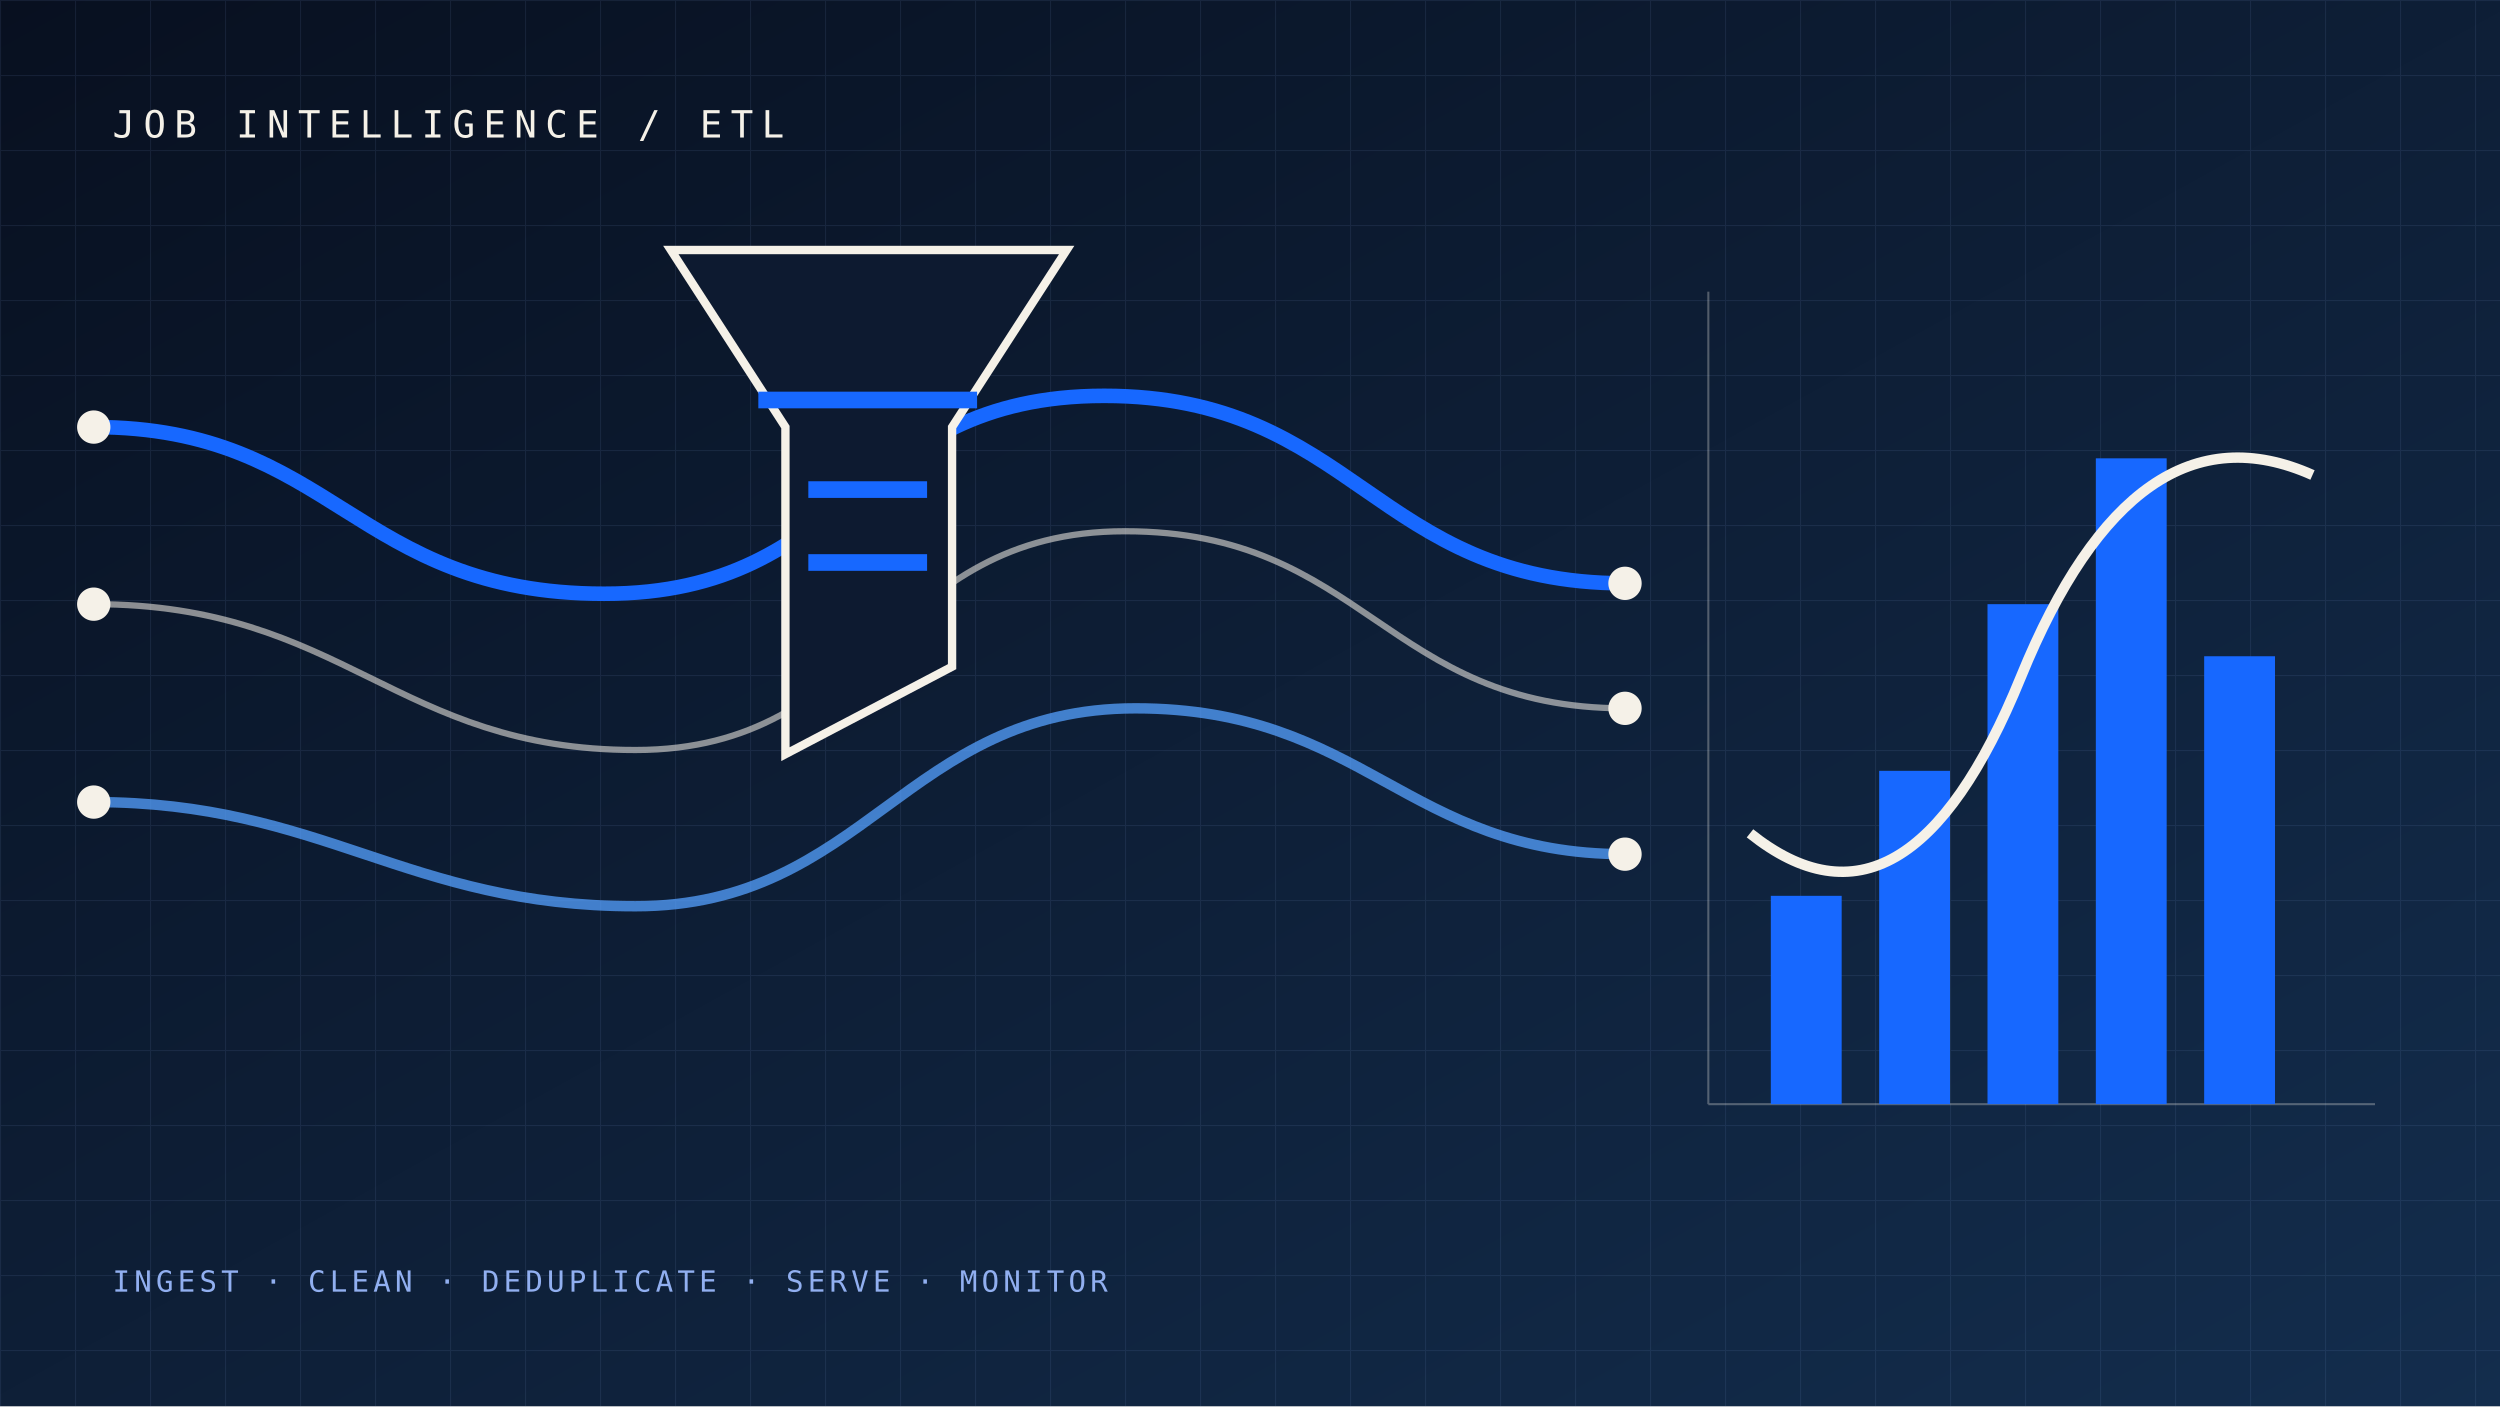
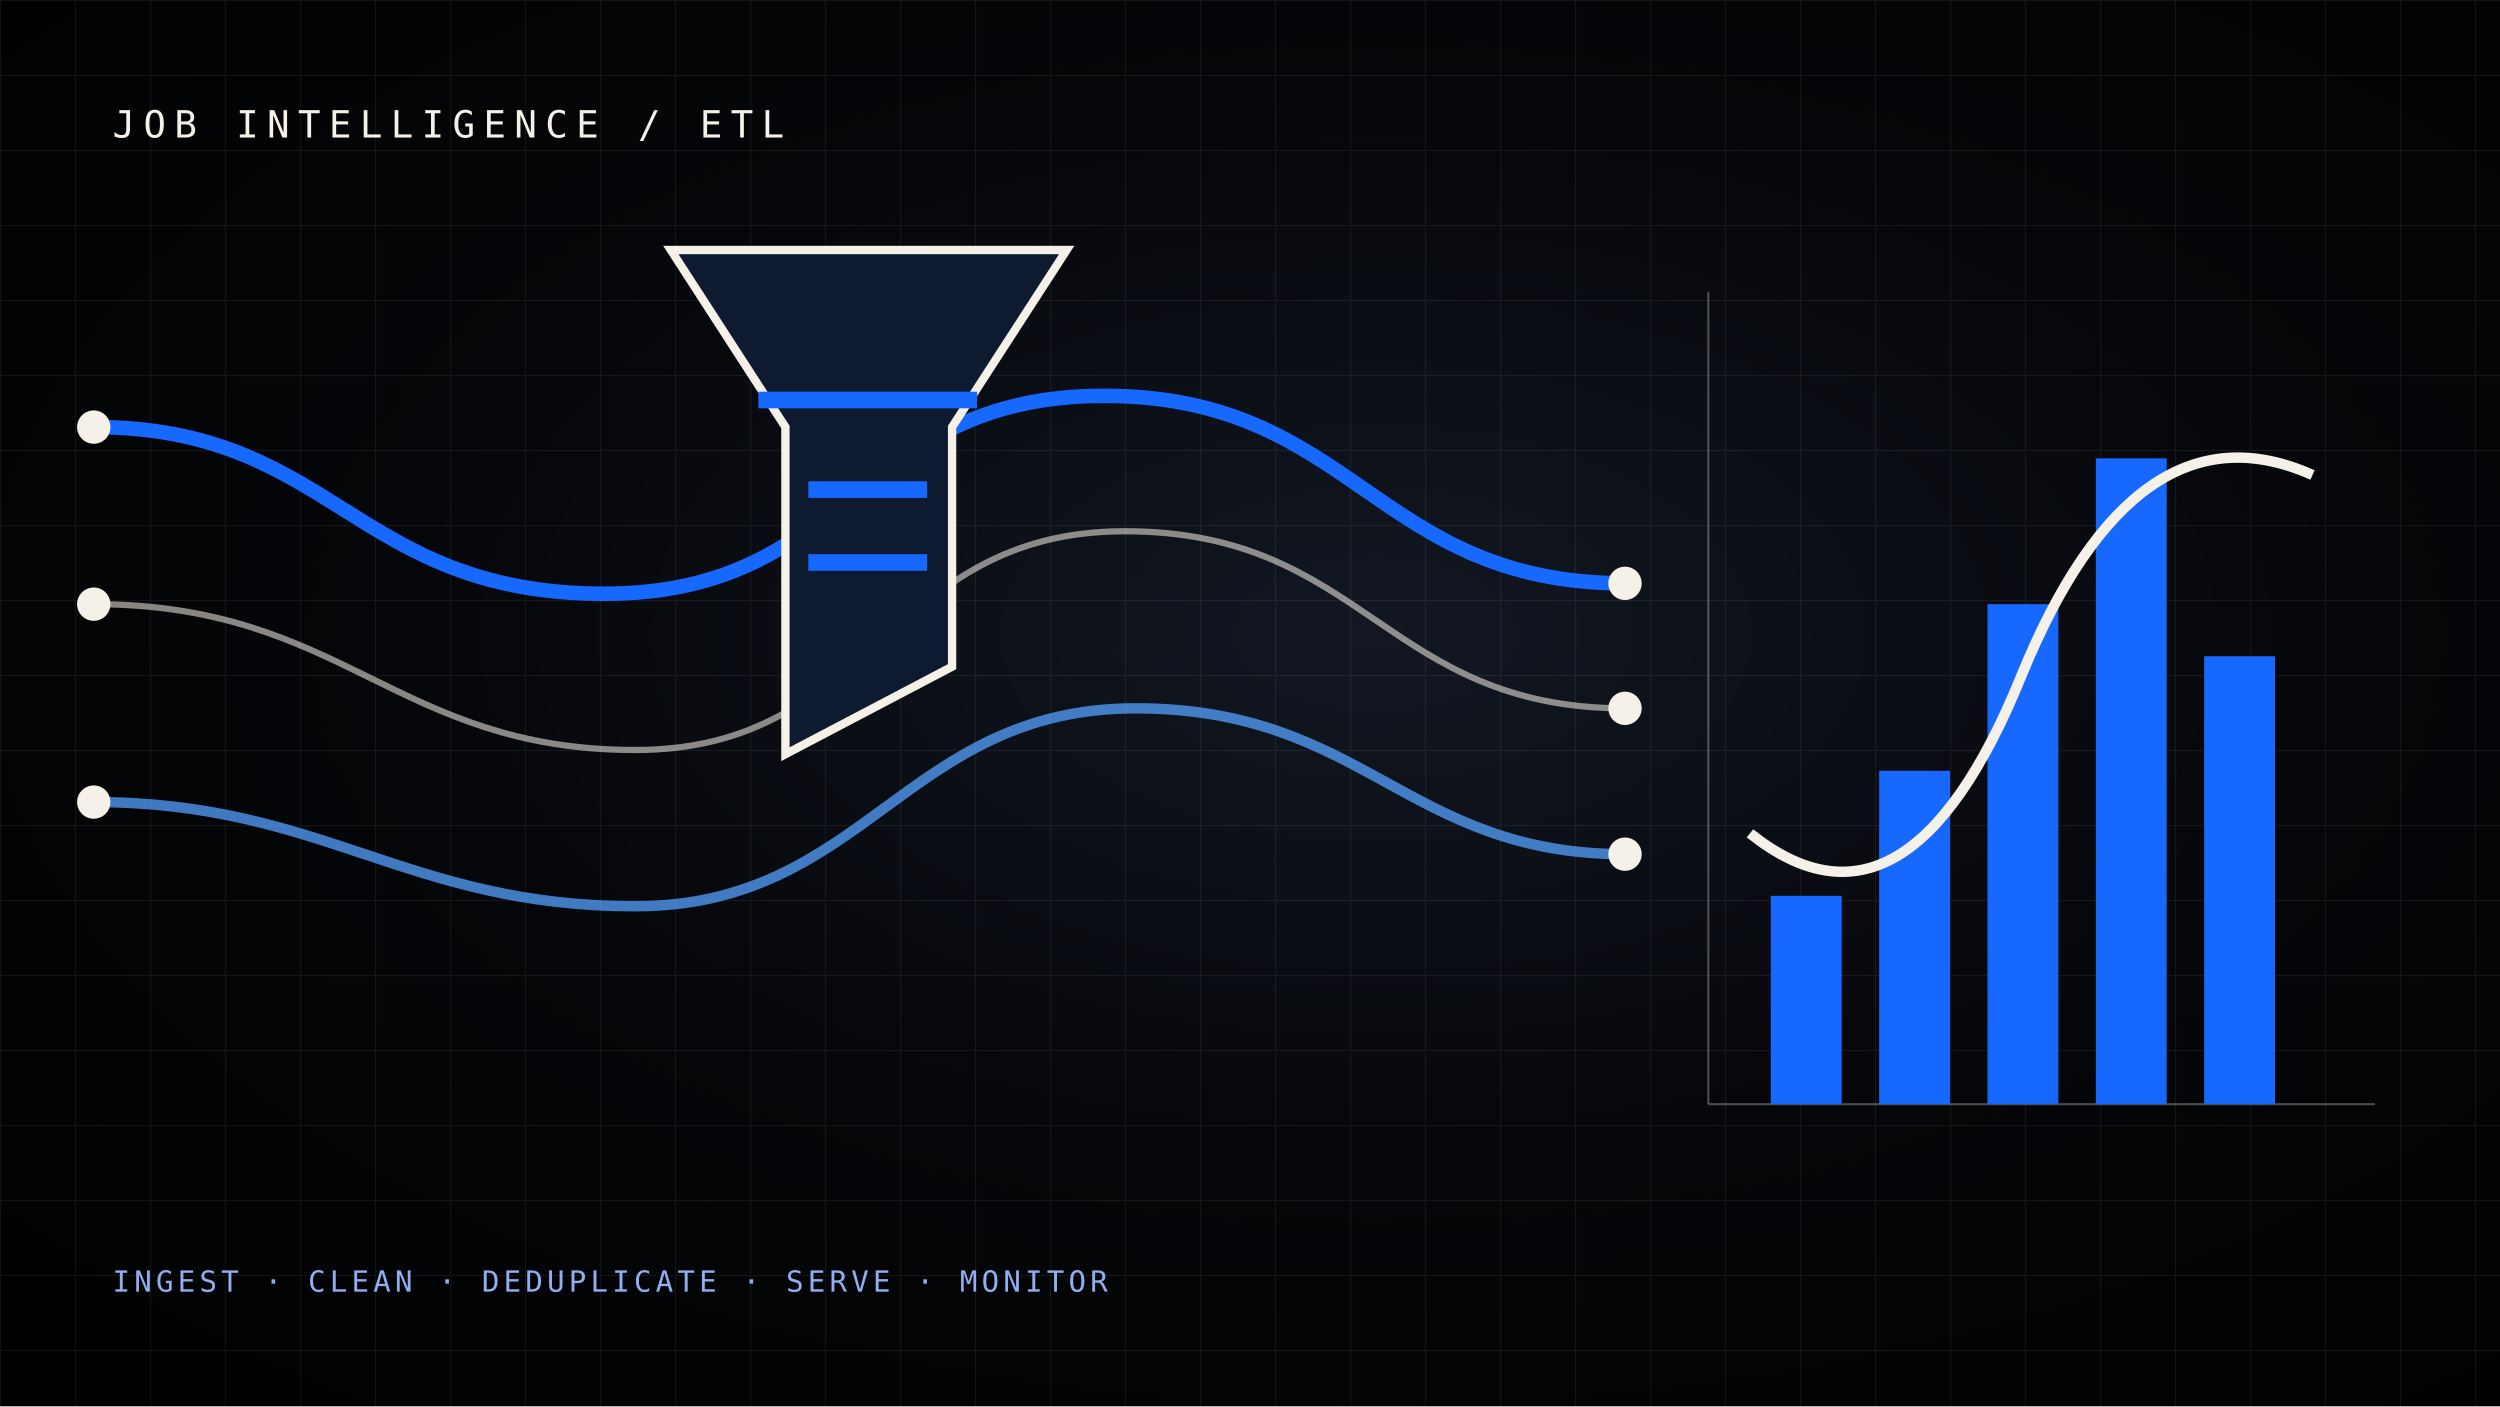
<svg xmlns="http://www.w3.org/2000/svg" viewBox="0 0 1200 675" role="img" aria-labelledby="title desc">
  <defs>
-     <linearGradient id="bg" x2="1" y2="1">
-       <stop stop-color="#081020" />
-       <stop offset="1" stop-color="#132d4d" />
-     </linearGradient>
+     <radialGradient id="bg" cx="55%" cy="45%" r="78%">
+       <stop stop-color="#121722" />
+       <stop offset=".5" stop-color="#050609" />
+       <stop offset="1" stop-color="#000" />
+     </radialGradient>
    <pattern id="grid" width="36" height="36" patternUnits="userSpaceOnUse">
-       <path d="M36 0H0V36" fill="none" stroke="#8eb1e9" stroke-opacity=".1" />
+       <path d="M36 0H0V36" fill="none" stroke="#fff" stroke-opacity=".07" />
    </pattern>
  </defs>
  <rect width="1200" height="675" fill="url(#bg)" />
  <rect width="1200" height="675" fill="url(#grid)" />
  <g fill="none" stroke-linecap="round">
    <path d="M45 205C160 205 170 285 290 285S410 190 530 190s130 90 250 90" stroke="#1768ff" stroke-width="7" />
    <path d="M45 290c120 0 145 70 260 70s120-105 235-105 125 85 240 85" stroke="#f5f1e8" stroke-width="3" opacity=".55" />
    <path d="M45 385c110 0 150 50 260 50s130-95 240-95 130 70 235 70" stroke="#54a0ff" stroke-width="5" opacity=".75" />
  </g>
  <g transform="translate(322 120)">
    <path d="M0 0h190l-55 85v115l-80 42V85z" fill="#0d1a30" stroke="#f5f1e8" stroke-width="4" />
    <path d="M42 72h105M66 115h57M66 150h57" stroke="#1768ff" stroke-width="8" />
  </g>
  <g transform="translate(820 140)">
    <path d="M0 390H320M0 0V390" stroke="#f5f1e8" stroke-opacity=".3" />
    <g fill="#1768ff">
      <rect x="30" y="290" width="34" height="100" />
      <rect x="82" y="230" width="34" height="160" />
      <rect x="134" y="150" width="34" height="240" />
      <rect x="186" y="80" width="34" height="310" />
      <rect x="238" y="175" width="34" height="215" />
    </g>
    <path d="M20 260Q95 320 150 185T290 88" fill="none" stroke="#f5f1e8" stroke-width="5" />
  </g>
  <g fill="#f5f1e8">
    <circle cx="45" cy="205" r="8" />
    <circle cx="45" cy="290" r="8" />
    <circle cx="45" cy="385" r="8" />
    <circle cx="780" cy="280" r="8" />
    <circle cx="780" cy="340" r="8" />
    <circle cx="780" cy="410" r="8" />
  </g>
  <text x="54" y="66" fill="#f5f1e8" font-family="monospace" font-size="18" letter-spacing="4">JOB INTELLIGENCE / ETL</text>
  <text x="54" y="620" fill="#91aff0" font-family="monospace" font-size="14" letter-spacing="2">INGEST · CLEAN · DEDUPLICATE · SERVE · MONITOR</text>
</svg>
